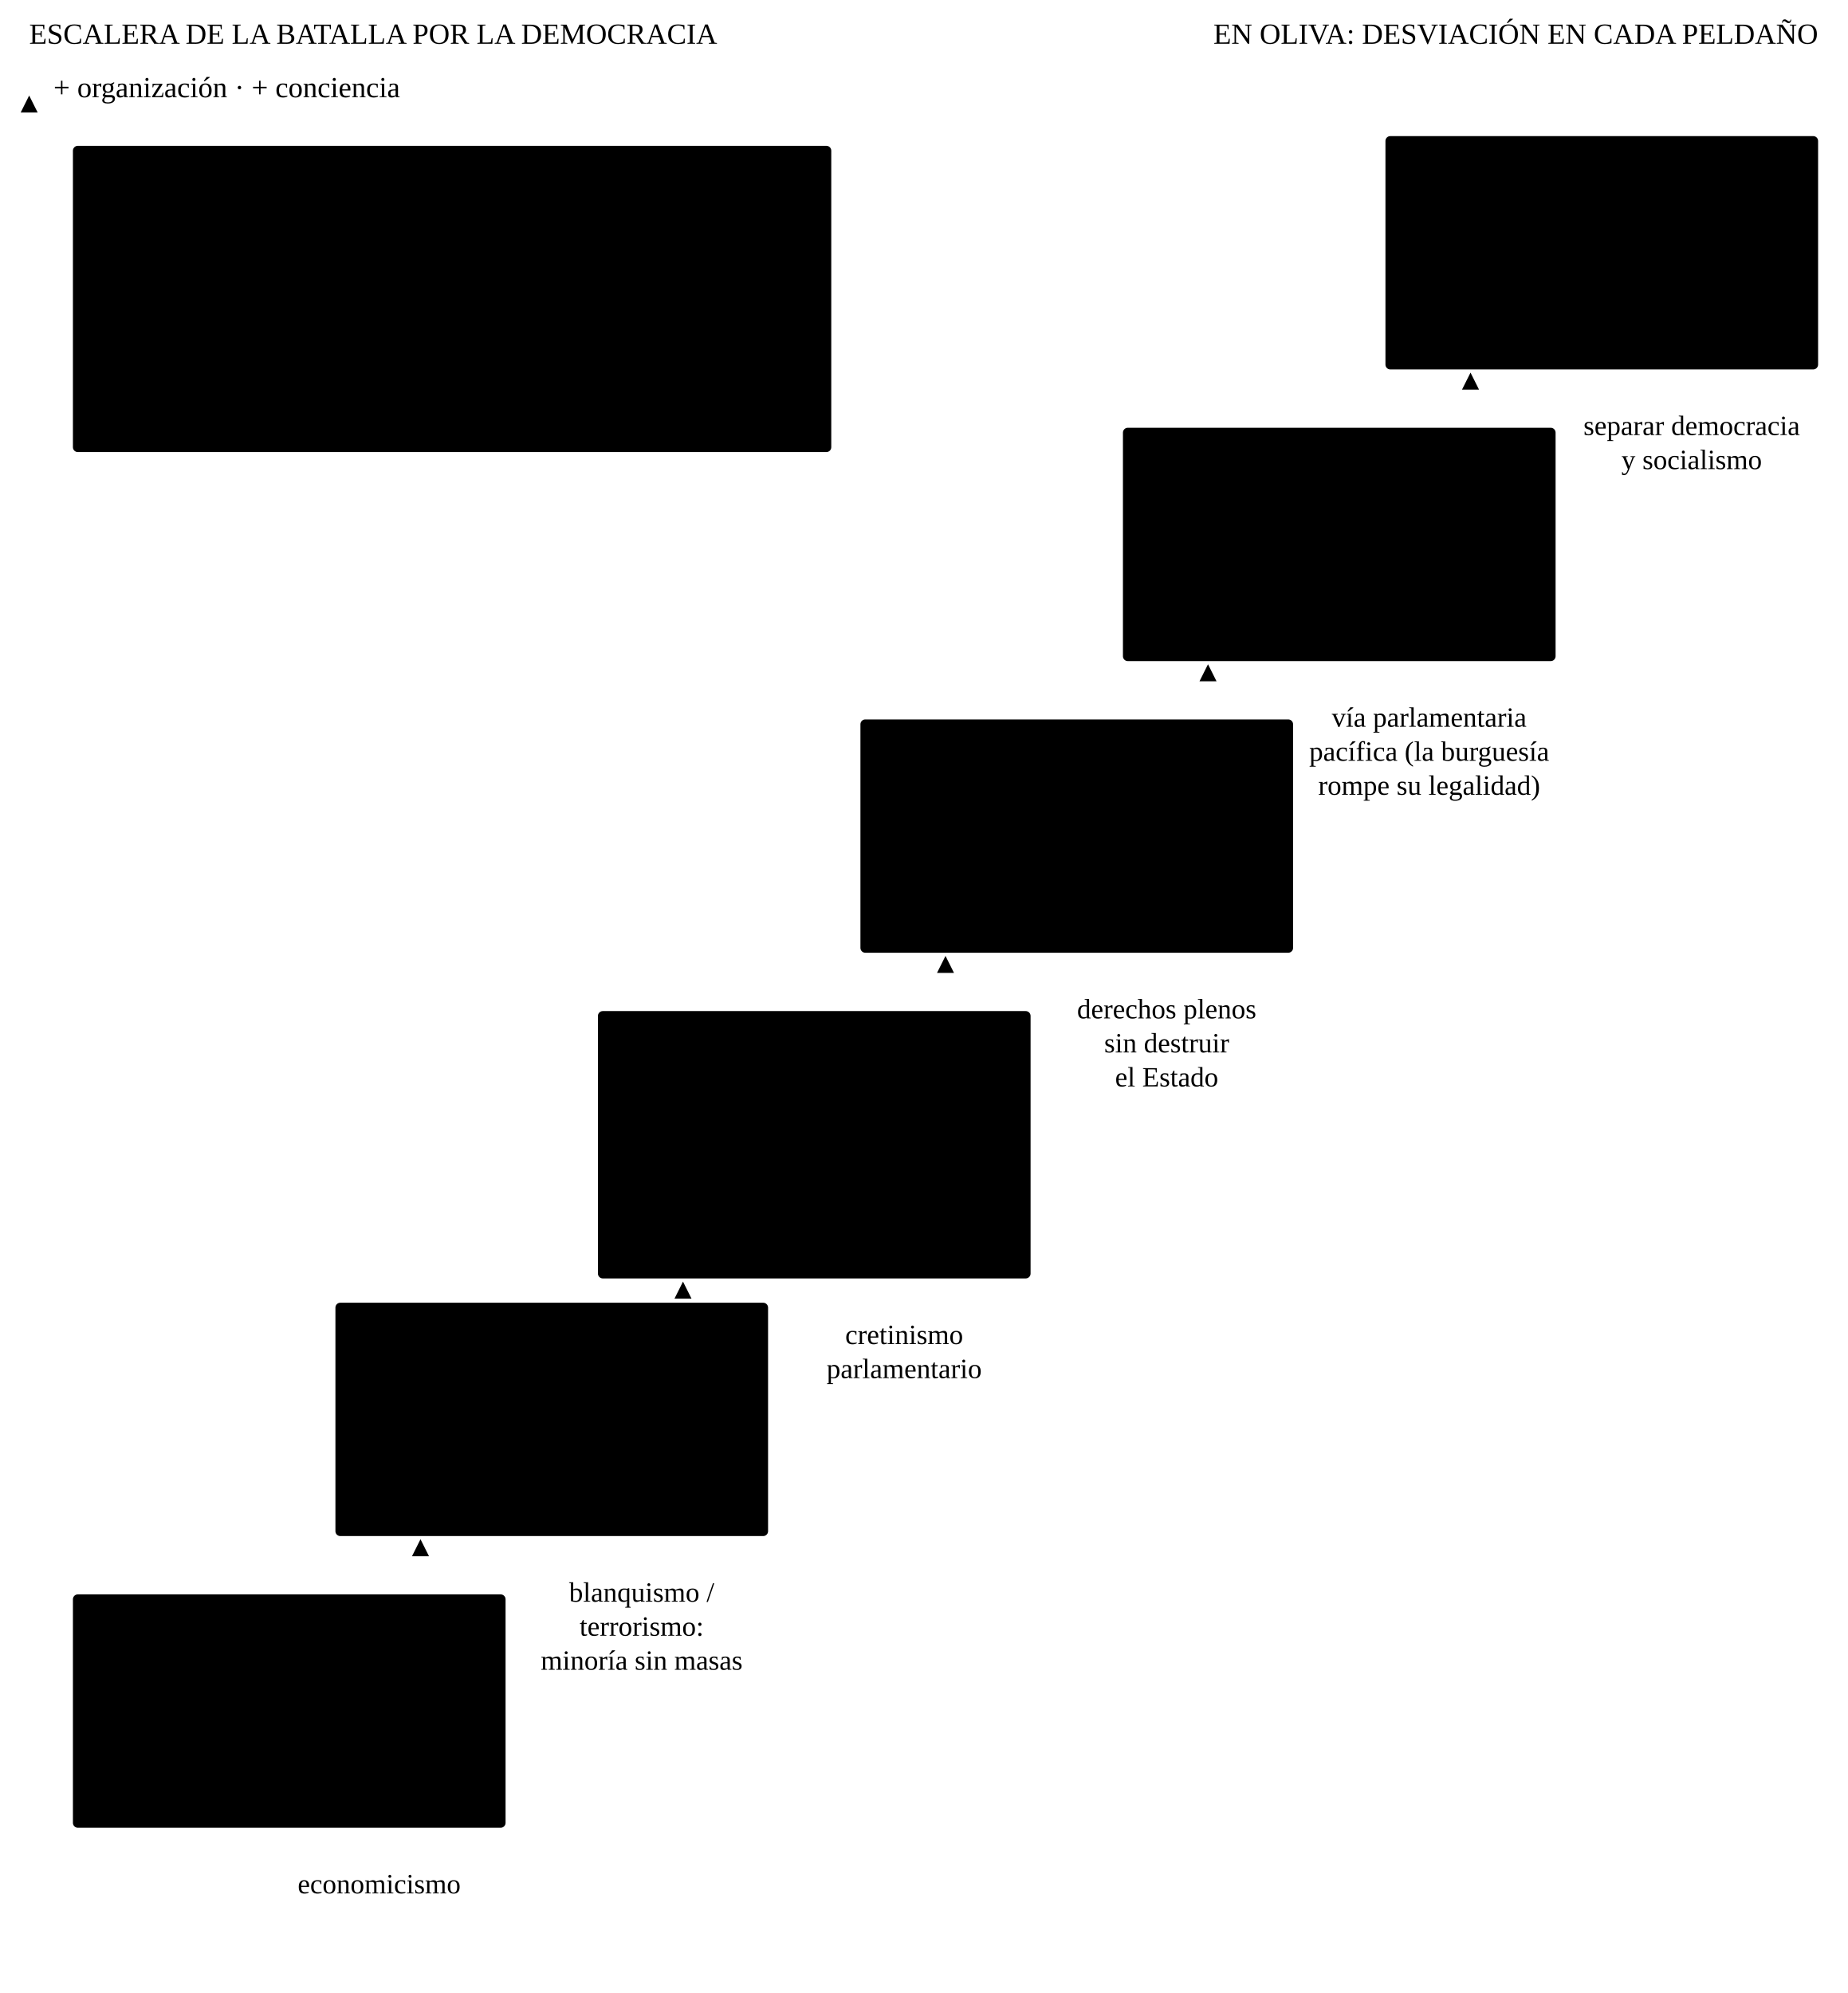
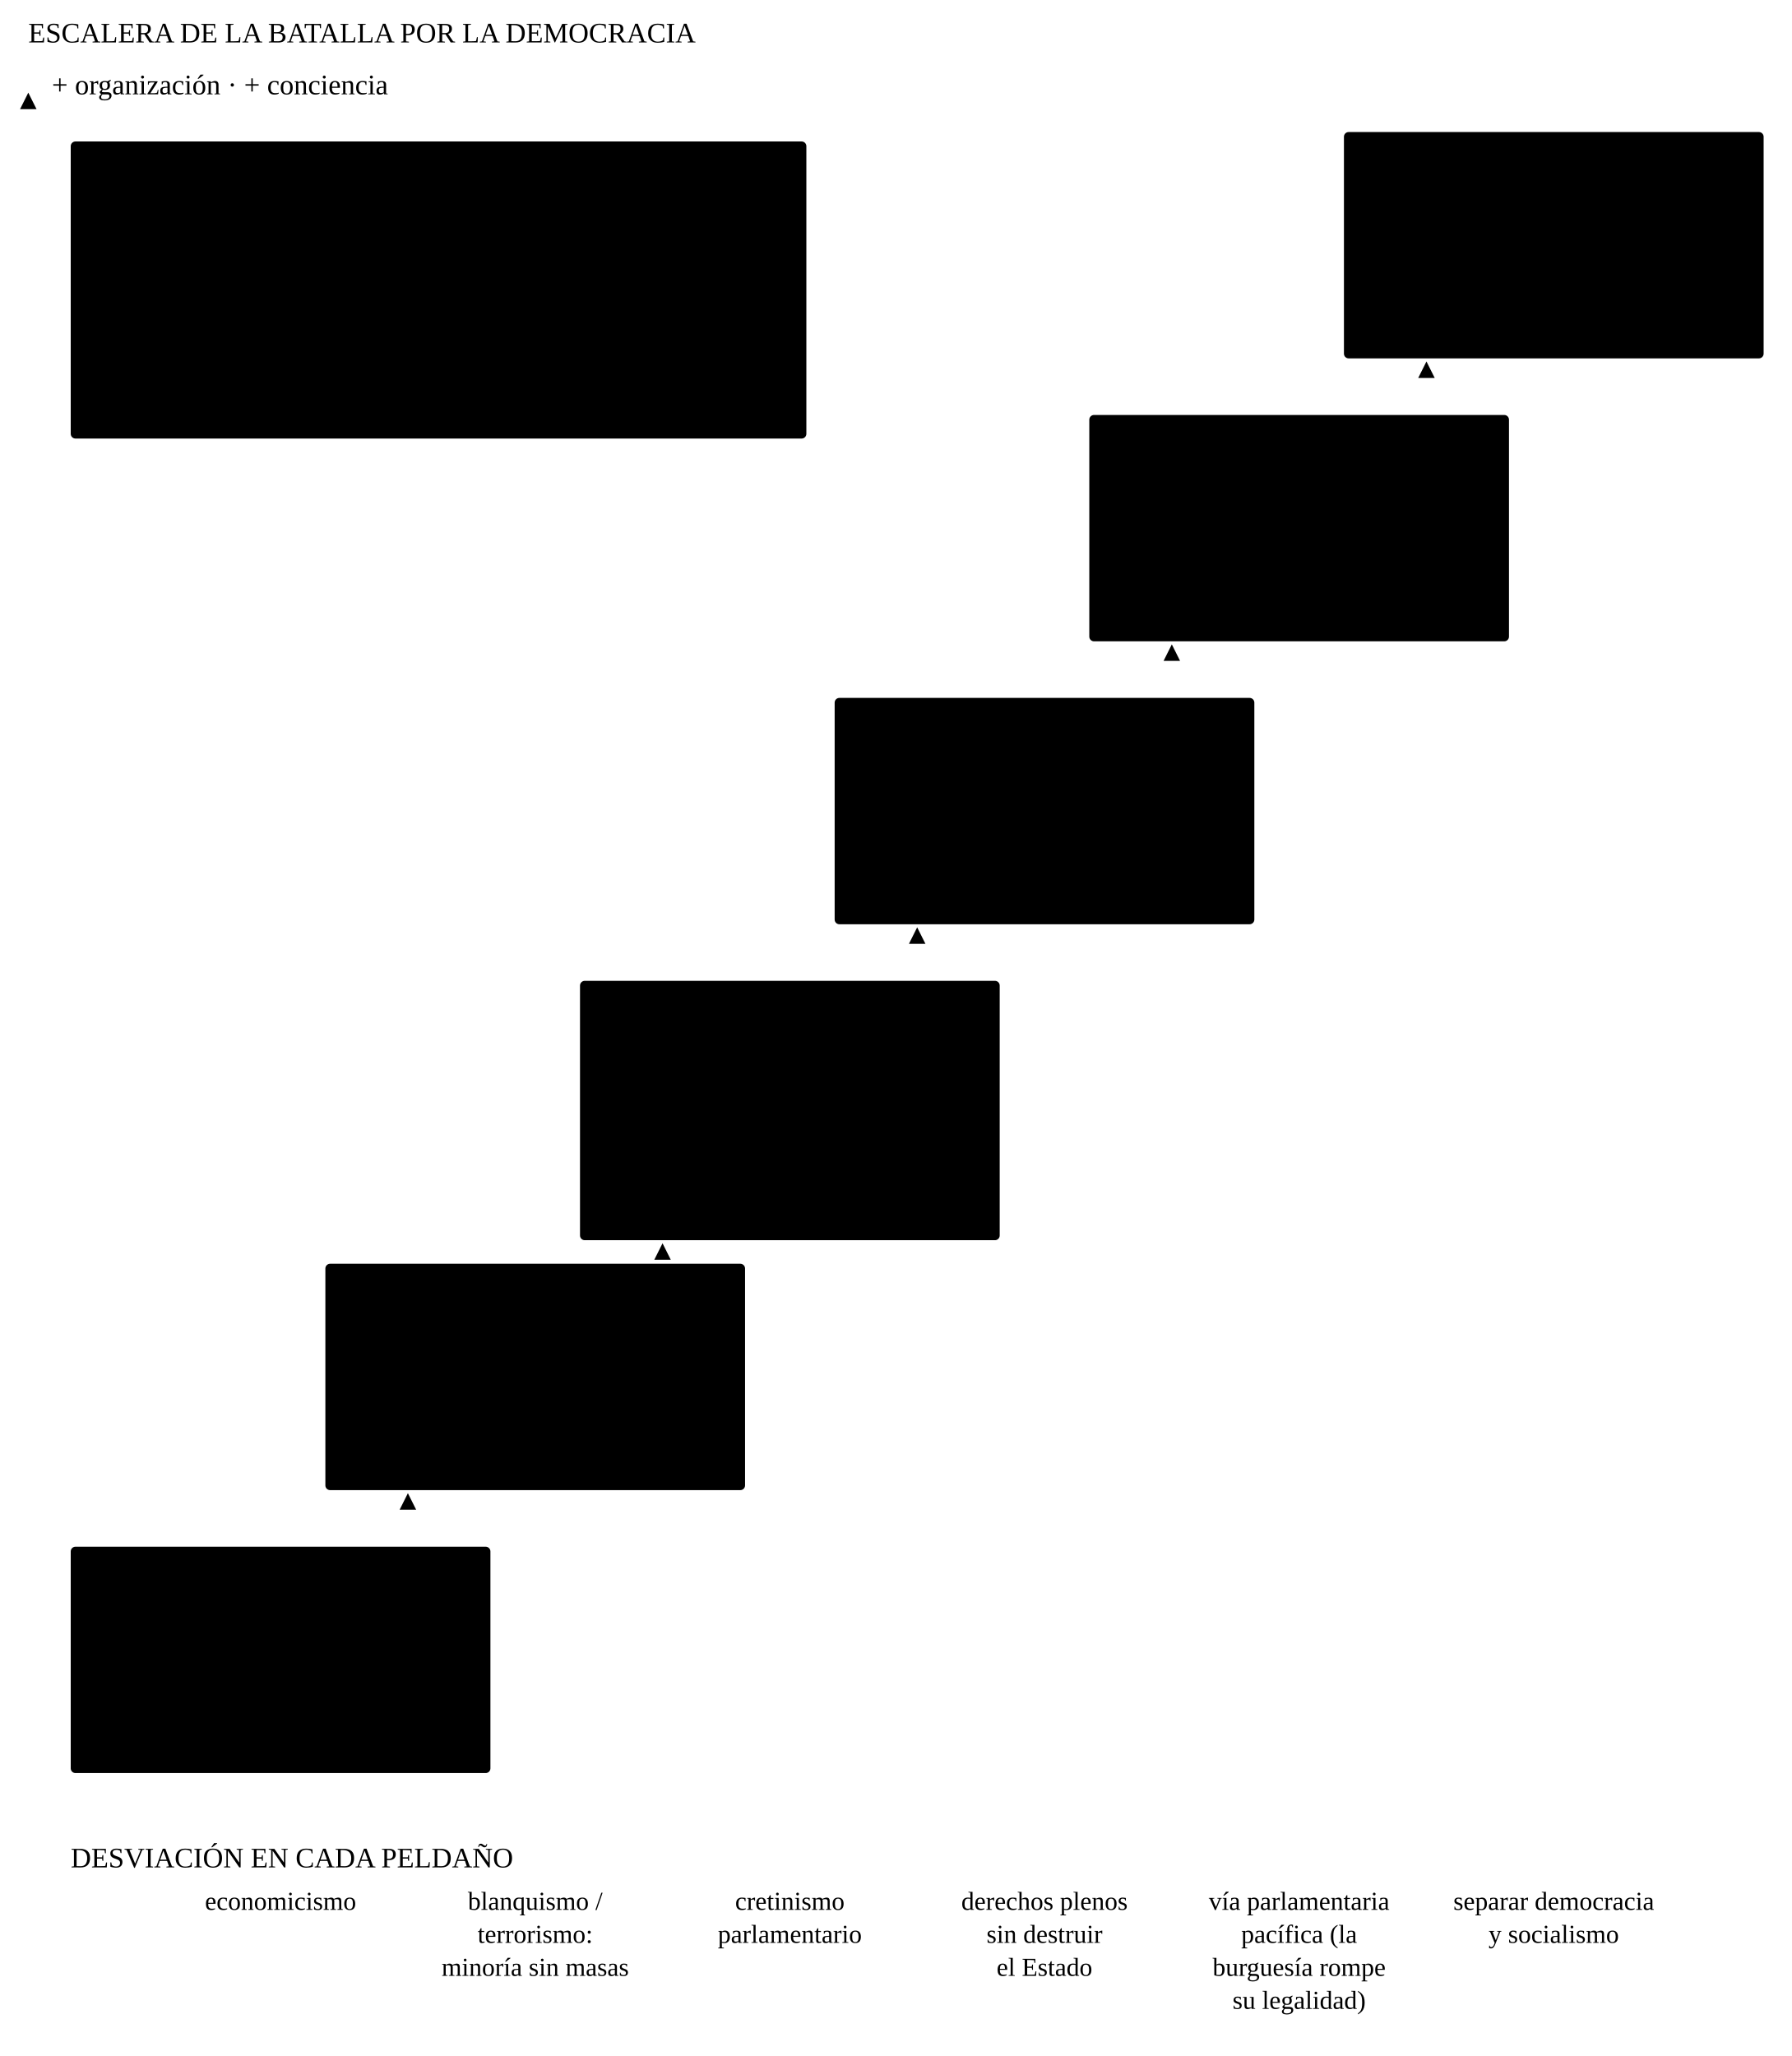
- <svg xmlns="http://www.w3.org/2000/svg" role="img" aria-label="Escalera ascendente de niveles de organización y conciencia, desde la lucha económica hasta el socialismo, con la desviación propia de cada peldaño anotada debajo de cada caja y una nota con la tesis del artículo" viewBox="0 0 760 820">
+ <svg xmlns="http://www.w3.org/2000/svg" role="img" aria-label="Escalera ascendente de niveles de organización y conciencia, desde la lucha económica hasta el socialismo, con la desviación propia de cada peldaño anotada debajo de cada caja y una nota con la tesis del artículo" viewBox="0 0 760 872">
  <defs>
    <marker id="m4-3-arrow" markerHeight="7" markerWidth="7" orient="auto-start-reverse" refX="9" refY="5" viewBox="0 0 10 10">
      <path d="M0 0L10 5L0 10z" class="sv-arrow" />
    </marker>
  </defs>
  <text class="sv-t3" x="12" y="18">ESCALERA DE LA BATALLA POR LA DEMOCRACIA</text>
-   <text class="sv-t3" x="748" y="18" text-anchor="end">EN OLIVA: DESVIACIÓN EN CADA PELDAÑO</text>
  <path class="sv-line-dash" d="M12 770 L12 40" marker-end="url(#m4-3-arrow)" />
  <text class="sv-t3" x="22" y="40">+ organización · + conciencia</text>
  <rect class="sv-soft" rx="2" x="30" y="60" width="312" height="126" />
  <text class="sv-t3" x="40" y="77">TESIS</text>
  <text class="sv-t2" x="40" y="94" style="font-size:12px">Prepararse para la acción política es la condición</text>
  <text class="sv-t2" x="40" y="108" style="font-size:12px">de la independencia política del proletariado:</text>
  <text class="sv-t2" x="40" y="122" style="font-size:12px">influir en el curso general de los acontecimientos</text>
  <text class="sv-t2" x="40" y="136" style="font-size:12px">y no ser arrastrado por fuerzas políticas ajenas.</text>
  <text class="sv-t2" x="40" y="150" style="font-size:12px">La defensa del derecho del pueblo a gobernar, llevada</text>
  <text class="sv-t2" x="40" y="164" style="font-size:12px">hasta el final, es el derecho a derrocar el gobierno</text>
  <text class="sv-t2" x="40" y="178" style="font-size:12px">e instaurar otro dirigido por la mayoría pobre.</text>
  <rect class="sv-box" rx="2" x="30" y="656" width="178" height="96" />
  <text class="sv-t" text-anchor="middle" x="119" y="674">Lucha económica</text>
  <text class="sv-t2" text-anchor="middle" x="119" y="690" style="font-size:12px">sindicato: escuela de unión</text>
  <text class="sv-t2" text-anchor="middle" x="119" y="704" style="font-size:12px">necesaria pero insuficiente:</text>
  <text class="sv-t2" text-anchor="middle" x="119" y="718" style="font-size:12px">parcial, temporal, sectorial</text>
  <text class="sv-t2" text-anchor="middle" x="119" y="732" style="font-size:12px">(Proudhon, Blanc, Bernstein,</text>
  <text class="sv-t2" text-anchor="middle" x="119" y="746" style="font-size:12px">economicistas, mencheviques)</text>
  <rect class="sv-box" rx="2" x="138" y="536" width="178" height="96" />
  <text class="sv-t" text-anchor="middle" x="227" y="554">Acción política</text>
  <text class="sv-t2" text-anchor="middle" x="227" y="570" style="font-size:12px">partido · programa propio</text>
  <text class="sv-t2" text-anchor="middle" x="227" y="584" style="font-size:12px">organización superior que</text>
  <text class="sv-t2" text-anchor="middle" x="227" y="598" style="font-size:12px">lucha contra el Estado</text>
  <text class="sv-t2" text-anchor="middle" x="227" y="612" style="font-size:12px">militante = tribuno popular,</text>
  <text class="sv-t2" text-anchor="middle" x="227" y="626" style="font-size:12px">no secretario de tradeunion</text>
  <rect class="sv-box-blue" rx="2" x="246" y="416" width="178" height="110" />
  <text class="sv-tb" text-anchor="middle" x="335" y="434" style="font-size:12.6px;letter-spacing:0">Derechos políticos = armas</text>
  <text class="sv-t2" text-anchor="middle" x="335" y="450" style="font-size:12px">reunión · asociación · huelga</text>
  <text class="sv-t2" text-anchor="middle" x="335" y="464" style="font-size:12px">expresión · sufragio universal</text>
  <text class="sv-t2" text-anchor="middle" x="335" y="478" style="font-size:12px">cartismo: 1.er partido obrero</text>
  <text class="sv-t2" text-anchor="middle" x="335" y="492" style="font-size:12px">prensa: organizador colectivo</text>
  <text class="sv-t2" text-anchor="middle" x="335" y="506" style="font-size:12px">parlamento: tribuna y medidor</text>
  <text class="sv-t2" text-anchor="middle" x="335" y="520" style="font-size:12px">ciudadanía civil para todos</text>
  <rect class="sv-box" rx="2" x="354" y="296" width="178" height="96" />
  <text class="sv-t" text-anchor="middle" x="443" y="314">República democrática</text>
  <text class="sv-t2" text-anchor="middle" x="443" y="330" style="font-size:12px">síntesis del programa mínimo</text>
  <text class="sv-t2" text-anchor="middle" x="443" y="344" style="font-size:12px">asamblea única · revocabilidad</text>
  <text class="sv-t2" text-anchor="middle" x="443" y="358" style="font-size:12px">abolir burocracia · milicia</text>
  <text class="sv-t2" text-anchor="middle" x="443" y="372" style="font-size:12px">forma específica de la</text>
  <text class="sv-t2" text-anchor="middle" x="443" y="386" style="font-size:12px">dictadura del proletariado</text>
  <rect class="sv-box" rx="2" x="462" y="176" width="178" height="96" />
  <text class="sv-t" text-anchor="middle" x="551" y="194">Toma del poder</text>
  <text class="sv-t2" text-anchor="middle" x="551" y="210" style="font-size:12px">gobierno provisional</text>
  <text class="sv-t2" text-anchor="middle" x="551" y="224" style="font-size:12px">revolucionario</text>
  <text class="sv-t2" text-anchor="middle" x="551" y="238" style="font-size:12px">«el primer paso: la conquista</text>
  <text class="sv-t2" text-anchor="middle" x="551" y="252" style="font-size:12px">de la democracia» (Manifiesto)</text>
  <text class="sv-t2" text-anchor="middle" x="551" y="266" style="font-size:12px">derecho a derrocar el gobierno</text>
  <rect class="sv-box-red" rx="2" x="570" y="56" width="178" height="96" />
  <text class="sv-tr" text-anchor="middle" x="659" y="74">Socialismo</text>
  <text class="sv-t2" text-anchor="middle" x="659" y="90" style="font-size:12px">emancipación económica</text>
  <text class="sv-t2" text-anchor="middle" x="659" y="104" style="font-size:12px">democracia y socialismo</text>
  <text class="sv-t2" text-anchor="middle" x="659" y="118" style="font-size:12px">no son fases separadas</text>
  <text class="sv-t2" text-anchor="middle" x="659" y="132" style="font-size:12px">recordar 1789-1793,</text>
  <text class="sv-t2" text-anchor="middle" x="659" y="146" style="font-size:12px">no 1848-1850</text>
  <path class="sv-line" d="M173 656 L173 634" marker-end="url(#m4-3-arrow)" />
  <path class="sv-line" d="M281 536 L281 528" marker-end="url(#m4-3-arrow)" />
  <path class="sv-line" d="M389 416 L389 394" marker-end="url(#m4-3-arrow)" />
  <path class="sv-line" d="M497 296 L497 274" marker-end="url(#m4-3-arrow)" />
  <path class="sv-line" d="M605 176 L605 154" marker-end="url(#m4-3-arrow)" />
-   <path class="sv-line-dash" d="M156 752 L156 764" />
-   <text class="sv-tg" text-anchor="middle" x="156" y="779" style="font-size:11.5px;letter-spacing:0">economicismo</text>
-   <path class="sv-line-dash" d="M264 632 L264 644" />
-   <text class="sv-tg" text-anchor="middle" x="264" y="659" style="font-size:11.5px;letter-spacing:0">blanquismo /</text>
-   <text class="sv-tg" text-anchor="middle" x="264" y="673" style="font-size:11.5px;letter-spacing:0">terrorismo:</text>
-   <text class="sv-tg" text-anchor="middle" x="264" y="687" style="font-size:11.5px;letter-spacing:0">minoría sin masas</text>
-   <path class="sv-line-dash" d="M372 526 L372 538" />
-   <text class="sv-tg" text-anchor="middle" x="372" y="553" style="font-size:11.5px;letter-spacing:0">cretinismo</text>
-   <text class="sv-tg" text-anchor="middle" x="372" y="567" style="font-size:11.5px;letter-spacing:0">parlamentario</text>
-   <path class="sv-line-dash" d="M480 392 L480 404" />
-   <text class="sv-tg" text-anchor="middle" x="480" y="419" style="font-size:11.5px;letter-spacing:0">derechos plenos</text>
-   <text class="sv-tg" text-anchor="middle" x="480" y="433" style="font-size:11.5px;letter-spacing:0">sin destruir</text>
-   <text class="sv-tg" text-anchor="middle" x="480" y="447" style="font-size:11.5px;letter-spacing:0">el Estado</text>
-   <path class="sv-line-dash" d="M588 272 L588 284" />
-   <text class="sv-tg" text-anchor="middle" x="588" y="299" style="font-size:11.5px;letter-spacing:0">vía parlamentaria</text>
-   <text class="sv-tg" text-anchor="middle" x="588" y="313" style="font-size:11.5px;letter-spacing:0">pacífica (la burguesía</text>
-   <text class="sv-tg" text-anchor="middle" x="588" y="327" style="font-size:11.5px;letter-spacing:0">rompe su legalidad)</text>
-   <path class="sv-line-dash" d="M696 152 L696 164" />
-   <text class="sv-tg" text-anchor="middle" x="696" y="179" style="font-size:11.5px;letter-spacing:0">separar democracia</text>
-   <text class="sv-tg" text-anchor="middle" x="696" y="193" style="font-size:11.5px;letter-spacing:0">y socialismo</text>
+   <line class="sv-line-dash" x1="30" x2="748" y1="772" y2="772" />
+   <text class="sv-t3" x="30" y="792">DESVIACIÓN EN CADA PELDAÑO</text>
+   <path class="sv-line-dash" d="M119 756 L119 772" />
+   <text class="sv-tg" text-anchor="middle" x="119" y="810" style="font-size:11px;letter-spacing:0">economicismo</text>
+   <path class="sv-line-dash" d="M227 636 L227 772" />
+   <text class="sv-tg" text-anchor="middle" x="227" y="810" style="font-size:11px;letter-spacing:0">blanquismo /</text>
+   <text class="sv-tg" text-anchor="middle" x="227" y="824" style="font-size:11px;letter-spacing:0">terrorismo:</text>
+   <text class="sv-tg" text-anchor="middle" x="227" y="838" style="font-size:11px;letter-spacing:0">minoría sin masas</text>
+   <path class="sv-line-dash" d="M335 530 L335 772" />
+   <text class="sv-tg" text-anchor="middle" x="335" y="810" style="font-size:11px;letter-spacing:0">cretinismo</text>
+   <text class="sv-tg" text-anchor="middle" x="335" y="824" style="font-size:11px;letter-spacing:0">parlamentario</text>
+   <path class="sv-line-dash" d="M443 396 L443 772" />
+   <text class="sv-tg" text-anchor="middle" x="443" y="810" style="font-size:11px;letter-spacing:0">derechos plenos</text>
+   <text class="sv-tg" text-anchor="middle" x="443" y="824" style="font-size:11px;letter-spacing:0">sin destruir</text>
+   <text class="sv-tg" text-anchor="middle" x="443" y="838" style="font-size:11px;letter-spacing:0">el Estado</text>
+   <path class="sv-line-dash" d="M551 276 L551 772" />
+   <text class="sv-tg" text-anchor="middle" x="551" y="810" style="font-size:11px;letter-spacing:0">vía parlamentaria</text>
+   <text class="sv-tg" text-anchor="middle" x="551" y="824" style="font-size:11px;letter-spacing:0">pacífica (la</text>
+   <text class="sv-tg" text-anchor="middle" x="551" y="838" style="font-size:11px;letter-spacing:0">burguesía rompe</text>
+   <text class="sv-tg" text-anchor="middle" x="551" y="852" style="font-size:11px;letter-spacing:0">su legalidad)</text>
+   <path class="sv-line-dash" d="M659 156 L659 772" />
+   <text class="sv-tg" text-anchor="middle" x="659" y="810" style="font-size:11px;letter-spacing:0">separar democracia</text>
+   <text class="sv-tg" text-anchor="middle" x="659" y="824" style="font-size:11px;letter-spacing:0">y socialismo</text>
</svg>
